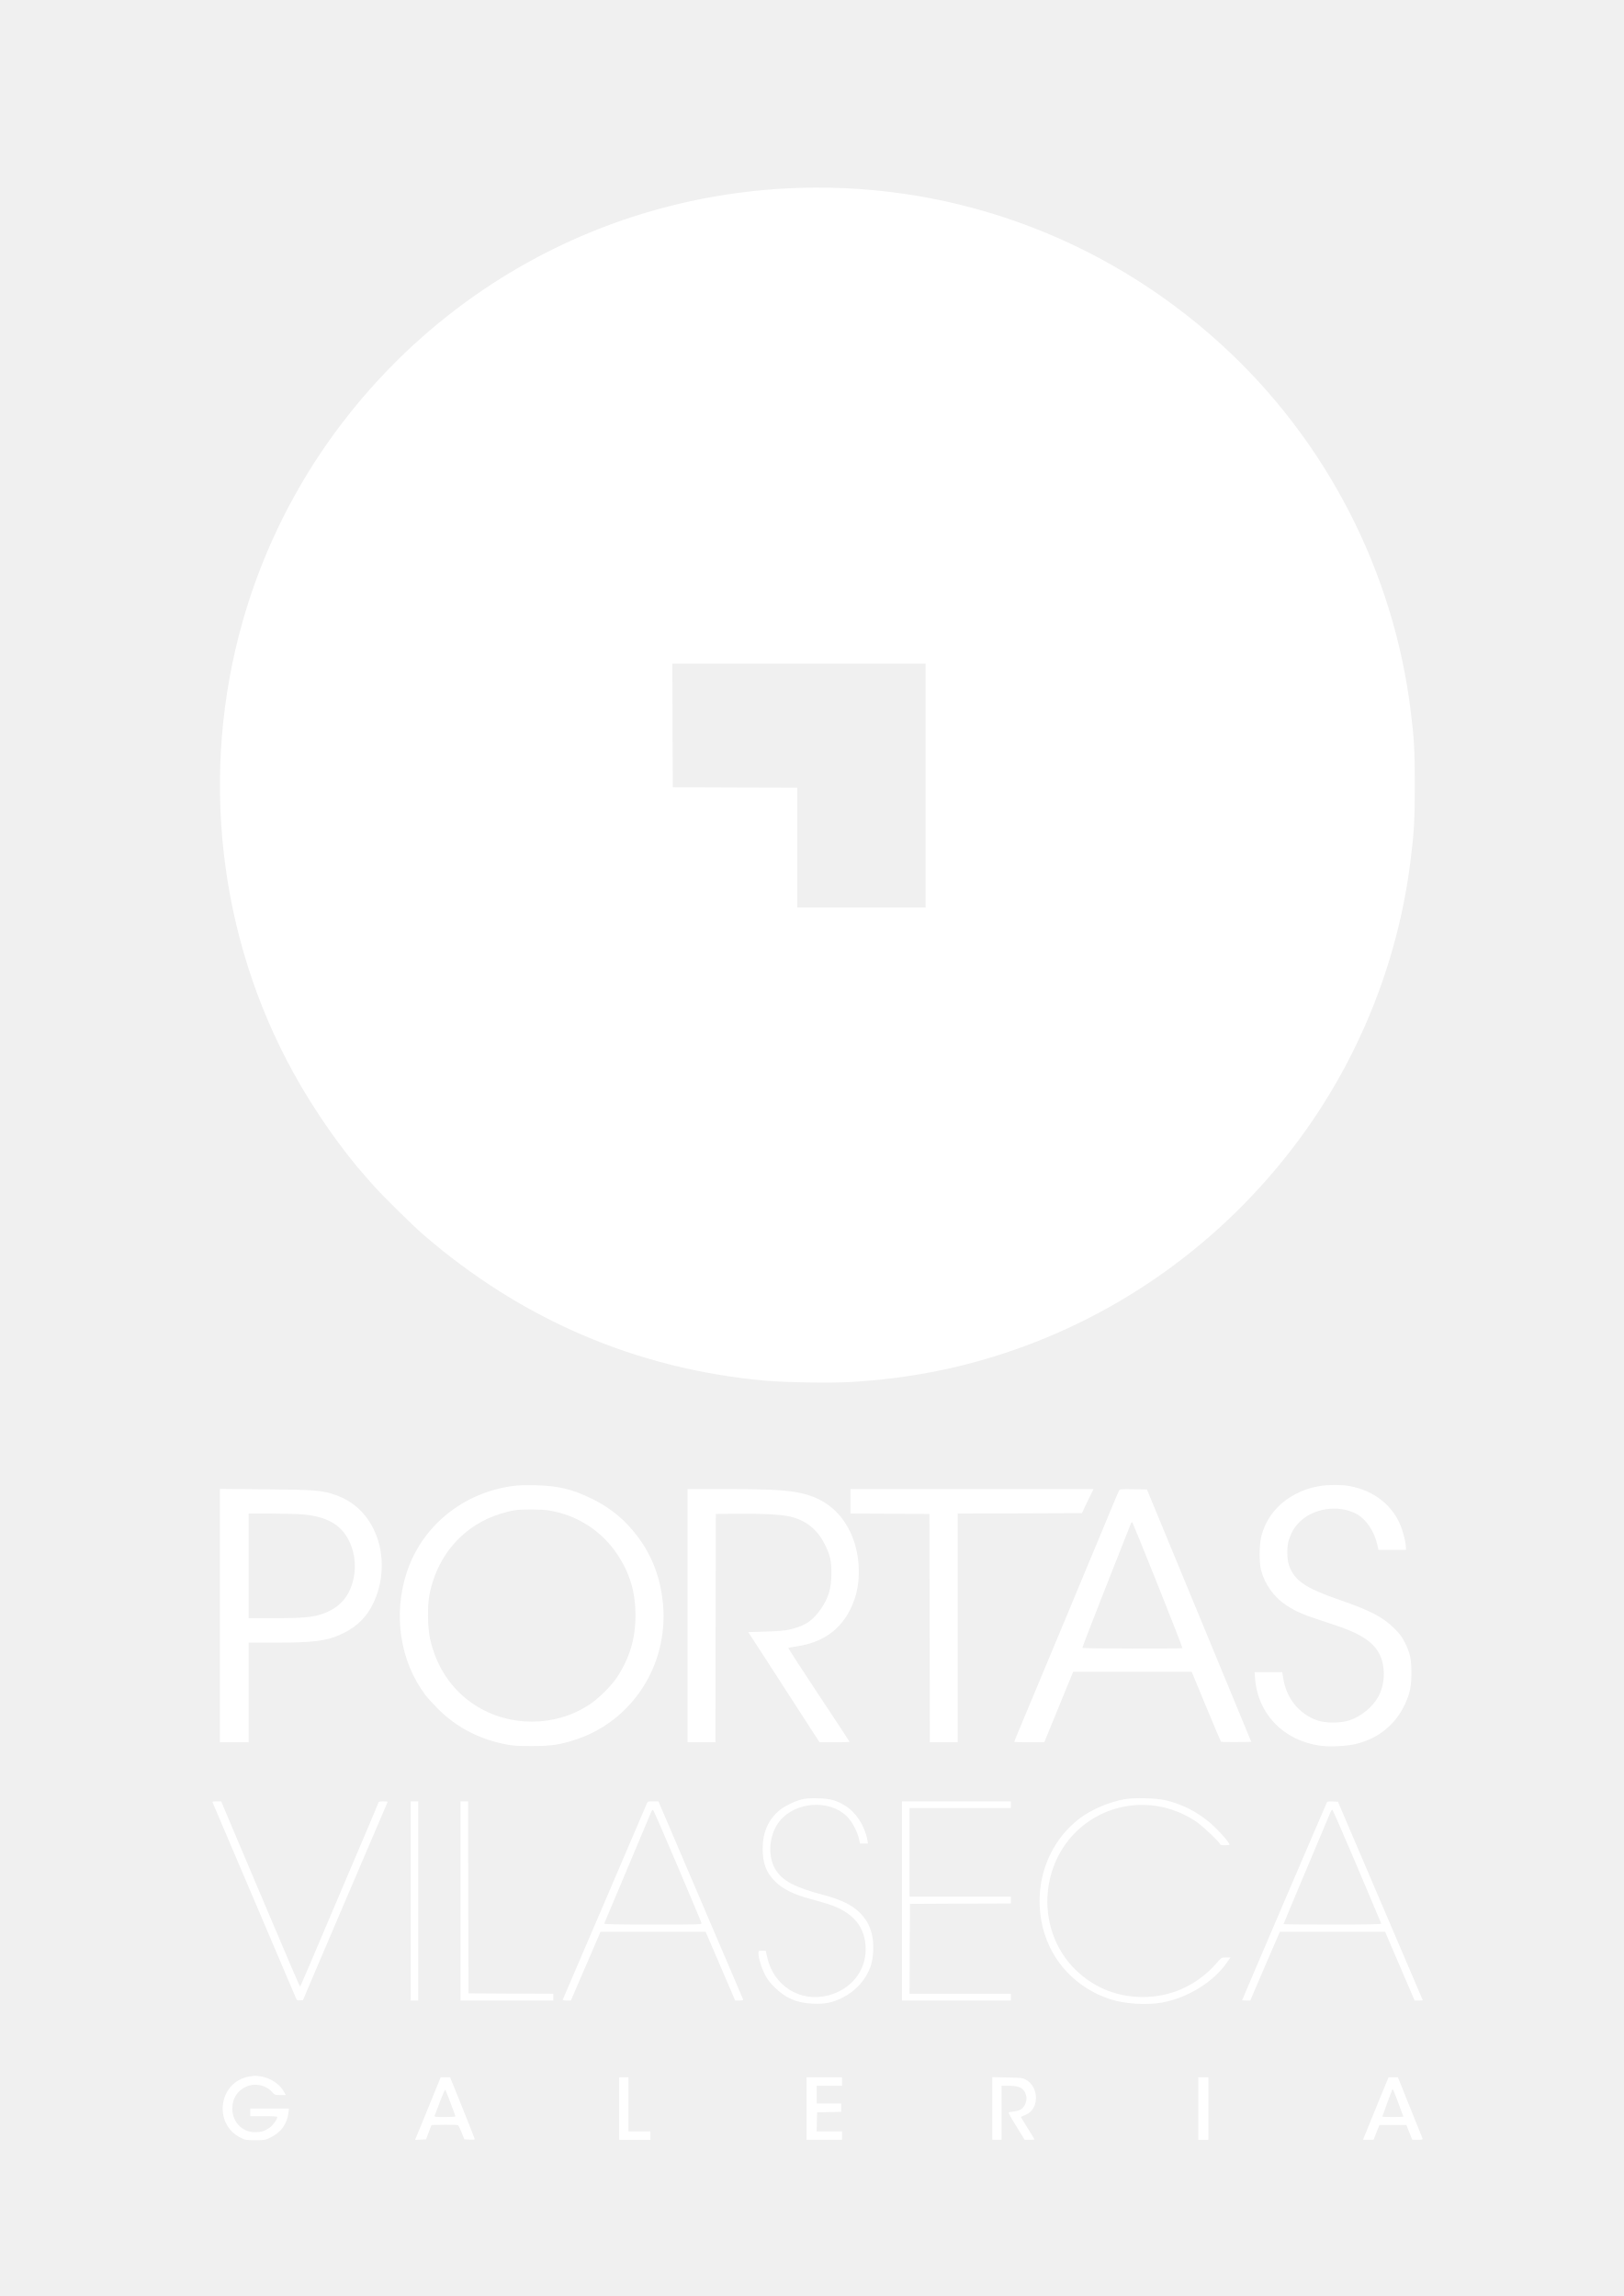
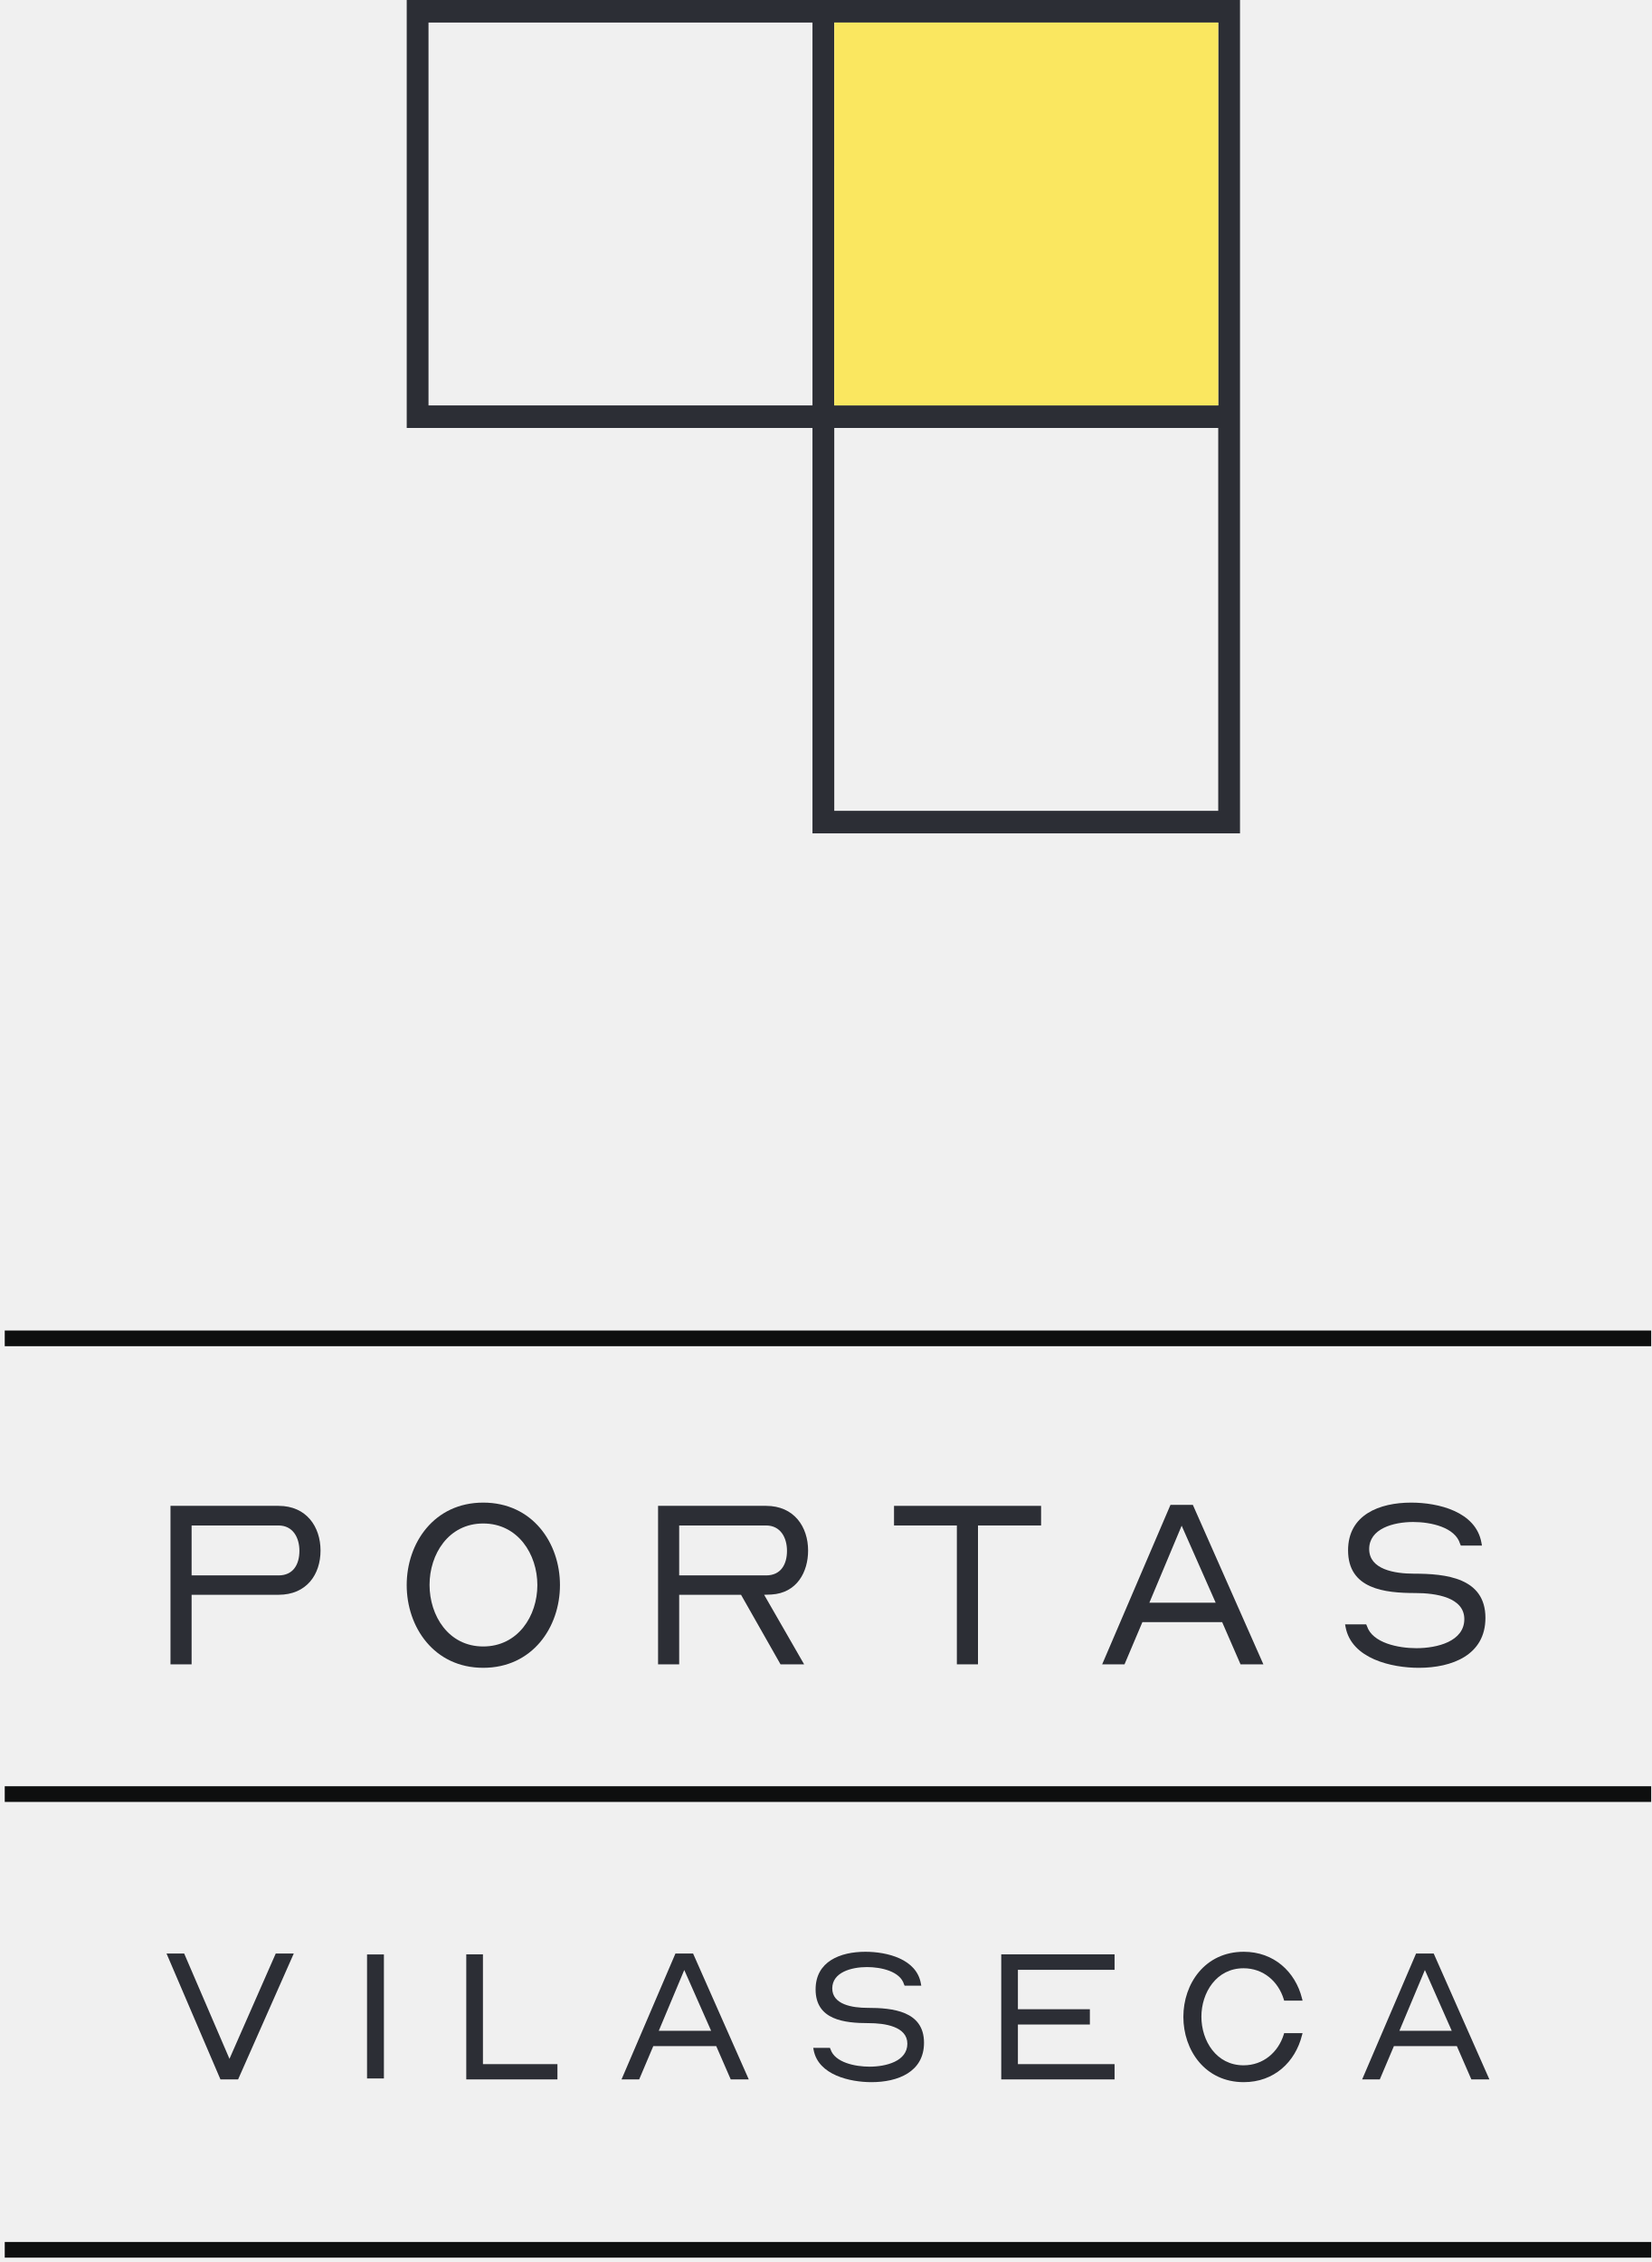
- <svg xmlns="http://www.w3.org/2000/svg" width="210mm" height="297mm" viewBox="0 0 210 297" version="1.1" id="svg5">
-   <defs id="defs2" />
-   <g id="layer1">
-     <g transform="matrix(0.01091757,0,0,-0.01091757,-8.460347,299.6098)" fill="#000000" stroke="none" id="g105" style="fill:#ffffff;fill-opacity:1">
-       <path d="m 10065,25209 c -612,-34 -1221,-148 -1799,-336 -2232,-725 -3974,-2533 -4615,-4788 -511,-1795 -292,-3740 604,-5360 239,-434 569,-906 855,-1227 8,-9 49,-55 90,-102 107,-121 467,-476 589,-581 1168,-1009 2524,-1590 4041,-1730 237,-22 795,-31 1035,-16 647,40 1215,147 1800,338 1371,448 2578,1313 3456,2476 739,979 1212,2144 1363,3357 43,344 51,484 51,905 0,405 -7,538 -46,855 -201,1673 -1005,3231 -2249,4364 -1418,1292 -3271,1952 -5175,1845 z m 1675,-7074 v -1445 h -760 -760 v 710 710 l -737,2 -738,3 -3,733 -2,732 h 1500 1500 z" id="path61" style="fill:#ffffff;fill-opacity:1" />
-       <path d="m 6839,9835 c -585,-83 -1064,-475 -1244,-1018 -166,-501 -82,-1059 220,-1458 27,-35 96,-111 154,-169 211,-210 476,-350 784,-412 95,-20 143,-23 322,-23 231,0 331,15 518,76 670,219 1098,879 1037,1597 -27,308 -124,571 -298,805 -148,199 -320,342 -547,453 -235,114 -396,153 -670,159 -121,3 -211,0 -276,-10 z m 441,-289 c 331,-54 620,-239 806,-517 151,-226 217,-448 217,-729 0,-273 -70,-506 -220,-732 -66,-100 -220,-253 -326,-322 -405,-268 -952,-269 -1360,-3 -271,176 -457,455 -529,790 -28,134 -31,388 -5,519 81,406 324,725 681,894 99,46 236,89 331,103 95,14 312,12 405,-3 z" id="path63" style="fill:#ffffff;fill-opacity:1" />
-       <path d="m 16404,9835 c -115,-21 -184,-44 -286,-97 -208,-109 -352,-290 -403,-508 -23,-100 -24,-300 -1,-390 41,-164 152,-320 295,-414 125,-83 205,-116 531,-221 357,-116 512,-216 586,-381 65,-145 54,-349 -26,-489 -71,-124 -203,-230 -341,-276 -104,-34 -283,-34 -379,0 -215,76 -365,260 -403,496 l -12,75 h -164 -164 l 6,-77 c 33,-417 336,-731 766,-793 114,-17 321,-7 430,20 266,65 469,231 580,472 59,128 76,209 76,373 -1,164 -14,228 -77,355 -33,68 -58,102 -127,170 -135,134 -284,211 -645,336 -409,141 -539,230 -602,414 -25,75 -26,224 0,300 32,94 65,149 125,209 162,162 449,207 661,104 118,-58 219,-198 258,-360 l 17,-73 h 163 162 v 30 c 0,42 -18,124 -46,210 -88,270 -319,461 -624,516 -93,17 -262,16 -356,-1 z" id="path65" style="fill:#ffffff;fill-opacity:1" />
-       <path d="M 3380,8301 V 6800 h 170 170 v 590 590 h 308 c 460,0 619,20 789,100 158,74 265,167 343,299 149,251 179,579 80,853 -89,246 -257,416 -491,498 -162,56 -240,62 -831,67 l -538,5 z m 975,1199 c 289,-24 460,-120 554,-312 78,-156 91,-344 37,-514 -48,-150 -135,-253 -270,-319 -145,-71 -254,-85 -658,-85 h -298 v 620 620 h 258 c 141,0 311,-5 377,-10 z" id="path67" style="fill:#ffffff;fill-opacity:1" />
-       <path d="M 8920,8300 V 6800 h 165 165 l 2,1353 3,1352 250,3 c 286,3 516,-9 625,-33 187,-42 326,-151 413,-325 67,-134 82,-199 81,-350 0,-175 -34,-288 -122,-417 -84,-121 -156,-178 -274,-219 -112,-38 -172,-46 -386,-53 l -203,-6 172,-265 c 94,-146 194,-301 223,-345 29,-44 141,-218 250,-387 l 199,-308 h 178 c 99,0 179,2 179,4 0,3 -164,253 -366,557 -201,303 -363,554 -360,556 3,3 47,12 98,19 348,51 576,237 687,562 83,242 61,562 -53,796 -130,267 -340,419 -646,470 -161,27 -367,36 -832,36 h -448 z" id="path69" style="fill:#ffffff;fill-opacity:1" />
-       <path d="m 10850,9655 v -145 l 468,-2 467,-3 3,-1352 2,-1353 h 165 165 v 1355 1355 l 736,2 736,3 68,143 69,142 h -1440 -1439 z" id="path71" style="fill:#ffffff;fill-opacity:1" />
-       <path d="m 14032,9783 c -6,-10 -48,-110 -95,-223 -94,-229 -983,-2359 -1083,-2597 -35,-84 -64,-155 -64,-158 0,-3 80,-5 178,-5 h 178 l 171,418 171,417 h 702 702 l 170,-410 c 93,-225 173,-413 177,-418 4,-4 87,-6 183,-5 l 176,3 -618,1495 -618,1495 -160,3 c -146,2 -162,1 -170,-15 z m 461,-1125 c 162,-405 292,-739 289,-743 -8,-8 -1180,-6 -1185,3 -2,4 125,333 282,732 158,399 290,734 294,744 5,12 11,16 17,10 4,-5 141,-341 303,-746 z" id="path73" style="fill:#ffffff;fill-opacity:1" />
-       <path d="m 10280,6125 c -79,-18 -213,-82 -270,-130 -134,-112 -200,-262 -200,-455 0,-176 41,-283 149,-391 87,-87 221,-154 411,-204 74,-20 171,-48 215,-62 298,-96 445,-273 445,-538 -1,-261 -177,-476 -446,-545 -331,-85 -647,115 -721,454 l -17,76 h -43 c -42,0 -43,-1 -43,-33 0,-53 28,-146 70,-236 32,-66 57,-100 118,-161 134,-133 263,-189 454,-197 146,-7 235,11 356,72 154,77 275,212 330,368 37,106 43,282 13,392 -30,109 -65,168 -142,247 -91,90 -218,152 -426,208 -351,93 -493,170 -576,310 -93,160 -70,410 52,564 186,233 590,263 798,58 61,-60 124,-177 144,-268 l 12,-54 h 47 47 l -8,48 c -31,163 -136,325 -263,401 -106,64 -177,83 -316,87 -85,3 -146,-1 -190,-11 z" id="path75" style="fill:#ffffff;fill-opacity:1" />
-       <path d="m 14095,6125 c -180,-33 -388,-121 -520,-220 -396,-296 -571,-812 -444,-1310 101,-397 397,-709 794,-839 173,-56 426,-73 611,-41 304,54 610,241 772,473 l 43,62 h -53 c -53,0 -53,0 -112,-68 -213,-244 -501,-385 -817,-399 -329,-15 -627,98 -856,324 -502,497 -421,1364 165,1759 388,262 894,256 1282,-17 75,-53 270,-239 270,-259 0,-6 24,-10 55,-10 30,0 55,3 55,6 0,30 -158,203 -255,280 -154,123 -306,198 -495,245 -113,28 -378,35 -495,14 z" id="path77" style="fill:#ffffff;fill-opacity:1" />
-       <path d="m 3293,6088 c 3,-7 136,-321 297,-698 343,-805 654,-1535 683,-1603 19,-46 22,-48 55,-45 l 36,3 183,430 c 101,237 326,763 500,1170 173,407 317,743 320,748 2,4 -20,7 -50,7 -43,0 -56,-4 -60,-17 -3,-10 -63,-155 -135,-323 -71,-168 -277,-651 -457,-1075 -179,-423 -328,-772 -331,-774 -9,-10 33,-107 -807,1876 l -132,313 h -54 c -39,0 -52,-3 -48,-12 z" id="path79" style="fill:#ffffff;fill-opacity:1" />
-       <path d="M 5640,4920 V 3740 h 45 45 v 1180 1180 h -45 -45 z" id="path81" style="fill:#ffffff;fill-opacity:1" />
-       <path d="M 6230,4920 V 3740 h 550 550 v 40 40 l -502,2 -503,3 -3,1138 -2,1137 h -45 -45 z" id="path83" style="fill:#ffffff;fill-opacity:1" />
-       <path d="m 8435,6068 c -7,-18 -232,-544 -500,-1168 -268,-624 -489,-1141 -492,-1147 -4,-10 9,-13 45,-13 h 50 l 100,233 c 56,127 134,311 176,407 l 75,175 h 622 623 l 175,-407 175,-408 h 49 c 43,0 48,2 43,18 -4,9 -230,540 -504,1179 l -497,1163 h -63 c -62,0 -63,-1 -77,-32 z m 365,-731 c 154,-362 282,-667 285,-678 6,-19 -5,-19 -575,-19 -462,0 -581,3 -577,13 3,6 127,302 277,657 150,355 276,655 281,668 5,13 14,22 20,20 6,-2 136,-300 289,-661 z" id="path85" style="fill:#ffffff;fill-opacity:1" />
-       <path d="M 11460,4920 V 3740 h 645 645 v 40 40 h -600 -600 l 2,533 3,532 598,3 597,2 v 40 40 h -600 -600 v 525 525 h 600 600 v 40 40 h -645 -645 z" id="path87" style="fill:#ffffff;fill-opacity:1" />
-       <path d="m 16496,6092 c -8,-13 -1006,-2342 -1006,-2348 0,-2 22,-4 48,-4 h 48 l 175,408 176,407 h 623 623 l 175,-407 175,-408 h 48 c 27,0 49,1 49,3 0,1 -226,531 -503,1177 l -502,1175 -62,3 c -34,2 -64,-1 -67,-6 z m 354,-759 c 155,-368 285,-674 287,-680 4,-10 -115,-13 -576,-13 -320,0 -581,2 -581,5 0,3 122,294 271,648 149,353 277,657 284,675 8,17 18,32 23,32 5,0 136,-300 292,-667 z" id="path89" style="fill:#ffffff;fill-opacity:1" />
-       <path d="m 3728,2840 c -364,-62 -433,-564 -100,-727 52,-26 66,-28 172,-28 110,0 119,2 180,32 127,63 197,161 213,301 l 5,42 h -229 -229 v -45 -45 h 160 c 115,0 160,-3 160,-12 0,-26 -54,-99 -93,-126 -58,-39 -99,-52 -171,-52 -153,0 -269,121 -269,281 0,117 58,209 161,257 104,48 233,23 307,-59 34,-38 37,-39 101,-39 h 65 l -23,41 c -48,87 -154,158 -263,178 -65,12 -79,12 -147,1 z" id="path91" style="fill:#ffffff;fill-opacity:1" />
-       <path d="m 5844,2459 -152,-370 65,3 65,3 32,85 33,85 153,3 c 96,1 157,-1 164,-8 5,-5 24,-45 41,-88 l 31,-77 62,-3 c 34,-2 62,0 62,4 0,4 -66,171 -146,371 l -147,363 h -56 -56 z m 269,66 c 32,-83 57,-154 57,-158 0,-4 -57,-7 -126,-7 -116,0 -126,1 -119,18 4,9 32,84 62,165 31,82 59,145 63,140 4,-4 32,-76 63,-158 z" id="path93" style="fill:#ffffff;fill-opacity:1" />
-       <path d="m 8110,2460 v -370 h 185 185 v 50 50 h -130 -130 v 320 320 h -55 -55 z" id="path95" style="fill:#ffffff;fill-opacity:1" />
-       <path d="m 10330,2460 v -370 h 210 210 v 50 50 h -150 -151 l 3,113 3,112 143,3 142,3 v 49 50 h -145 -145 v 105 105 h 150 150 v 50 50 h -210 -210 z" id="path97" style="fill:#ffffff;fill-opacity:1" />
-       <path d="m 12530,2461 v -371 h 55 55 v 320 320 h 85 c 128,0 182,-29 205,-112 13,-48 -1,-105 -36,-147 -24,-28 -67,-43 -155,-53 -25,-3 -23,-7 74,-165 l 100,-163 h 58 c 33,0 59,2 59,4 0,3 -36,62 -80,132 -44,70 -80,130 -80,133 0,4 24,15 53,26 164,63 167,331 3,418 -37,20 -58,22 -218,25 l -178,4 z" id="path99" style="fill:#ffffff;fill-opacity:1" />
-       <path d="m 14970,2460 v -370 h 60 60 v 370 370 h -60 -60 z" id="path101" style="fill:#ffffff;fill-opacity:1" />
-       <path d="m 17157,2668 c -36,-90 -104,-256 -151,-370 l -85,-208 h 63 63 l 34,88 35,87 h 159 160 l 35,-87 35,-88 h 64 c 56,0 62,2 57,18 -4,9 -71,176 -149,369 l -142,353 h -56 -55 z m 187,-152 c 31,-82 56,-150 56,-152 0,-2 -56,-4 -125,-4 -69,0 -125,2 -125,4 0,2 25,70 55,152 31,82 58,156 61,164 8,21 12,11 78,-164 z" id="path103" style="fill:#ffffff;fill-opacity:1" />
-     </g>
-   </g>
+ <svg xmlns="http://www.w3.org/2000/svg" width="333" height="456" viewBox="0 0 333 456" fill="none">
+   <path d="M33.575 393.817H37.133L46.263 415.042L55.591 393.817H59.227L48.003 419.192H44.445L33.575 393.817Z" fill="#2C2E35" />
+   <path d="M94.006 393.977H97.366V416.112H112.386V419.192H94.006V393.977Z" fill="#2C2E35" />
+   <path d="M132.818 409.389H143.371L137.956 397.136L132.818 409.389ZM125.307 419.192L136.176 393.817H139.735L150.96 419.192H147.324L144.399 412.474H131.711L128.864 419.192H125.307Z" fill="#2C2E35" />
+   <path d="M164.039 413.264L163.96 412.829H167.319L167.438 413.104C168.308 415.792 172.419 416.622 175.304 416.622C178.664 416.622 182.932 415.517 182.932 411.998C182.932 408.52 178.387 407.848 175.146 407.848C170.244 407.848 164.434 407.217 164.434 401.052C164.434 395.398 169.415 393.461 174.474 393.461C178.782 393.461 184.791 394.882 185.66 399.864L185.739 400.298H182.38L182.26 400.024C181.47 397.373 177.596 396.545 174.791 396.545C171.628 396.545 167.794 397.61 167.794 400.85C167.794 404.096 171.826 404.768 174.908 404.768C179.968 404.768 186.292 405.398 186.292 411.801C186.292 417.729 180.956 419.745 175.699 419.745C171.391 419.745 164.987 418.324 164.039 413.264Z" fill="#2C2E35" />
+   <path d="M201.863 393.977H224.71V397.098H205.223V405.042H219.73V408.126H205.223V416.112H224.71V419.192H201.863V393.977Z" fill="#2C2E35" />
+   <path d="M238.58 406.582C238.58 399.905 242.928 393.461 250.755 393.461C256.841 393.461 261.149 397.492 262.493 402.83L262.612 403.305H258.896L258.817 403.026C257.711 399.429 254.707 396.784 250.715 396.784C245.222 396.784 242.216 401.724 242.216 406.545C242.216 411.408 245.222 416.349 250.715 416.349C254.707 416.349 257.711 413.698 258.817 410.142L258.896 409.864H262.612L262.493 410.298C261.149 415.677 256.881 419.745 250.755 419.745C242.928 419.745 238.58 413.264 238.58 406.582Z" fill="#2C2E35" />
+   <path d="M282.136 409.389H292.689L287.275 397.136L282.136 409.389ZM274.625 419.192L285.495 393.817H289.053L300.279 419.192H296.643L293.717 412.474H281.029L278.183 419.192H274.625Z" fill="#2C2E35" />
+   <path d="M38.63 317.588H56.158C59.113 317.588 60.365 315.386 60.365 312.63C60.365 309.978 59.062 307.524 56.158 307.524H38.63V317.588ZM34.373 335.516V303.568H56.158C61.818 303.568 64.622 307.824 64.622 312.578C64.622 317.39 61.818 321.496 56.158 321.496H38.63V335.516H34.373Z" fill="#2C2E35" />
+   <path d="M108.338 319.538C108.338 313.33 104.433 307.122 97.421 307.122C90.41 307.122 86.602 313.33 86.602 319.492C86.602 325.7 90.41 331.913 97.421 331.913C104.433 331.913 108.338 325.752 108.338 319.538ZM81.995 319.538C81.995 311.078 87.505 302.913 97.421 302.913C107.337 302.913 112.895 311.026 112.895 319.538C112.895 328.056 107.337 336.216 97.421 336.216C87.505 336.216 81.995 328.004 81.995 319.538Z" fill="#2C2E35" />
+   <path d="M136.931 317.588H154.459C157.414 317.588 158.666 315.386 158.666 312.63C158.666 309.978 157.363 307.524 154.459 307.524H136.931V317.588ZM132.674 335.516V303.568H154.459C160.119 303.568 162.923 307.824 162.923 312.578C162.923 316.836 160.719 321.144 155.511 321.444C155.01 321.444 154.559 321.496 154.059 321.496L162.12 335.516H157.363L149.402 321.496H136.931V335.516H132.674Z" fill="#2C2E35" />
+   <path d="M192.916 307.522H180.246V303.568H209.895V307.522H197.174V335.516H192.916V307.522Z" fill="#2C2E35" />
+   <path d="M231.726 323.094H245.096L238.236 307.569L231.726 323.094ZM222.21 335.516L235.982 303.365H240.49L254.712 335.516H250.106L246.399 327.002H230.323L226.716 335.516H222.21Z" fill="#2C2E35" />
+   <path d="M271.285 328.005L271.185 327.454H275.441L275.592 327.802C276.693 331.208 281.903 332.261 285.559 332.261C289.816 332.261 295.224 330.86 295.224 326.401C295.224 321.994 289.465 321.144 285.359 321.144C279.148 321.144 271.787 320.344 271.787 312.532C271.787 305.369 278.096 302.914 284.507 302.914C289.965 302.914 297.579 304.714 298.68 311.026L298.78 311.577H294.524L294.373 311.229C293.371 307.87 288.464 306.822 284.908 306.822C280.901 306.822 276.043 308.172 276.043 312.277C276.043 316.389 281.151 317.24 285.057 317.24C291.468 317.24 299.48 318.04 299.48 326.152C299.48 333.662 292.72 336.217 286.059 336.217C280.6 336.217 272.487 334.416 271.285 328.005Z" fill="#2C2E35" />
+   <path d="M332.896 360.092H0.956V363.252H332.896" fill="#0E0F0F" />
+   <path d="M332.896 268.223H0.956V271.383H332.896" fill="#0E0F0F" />
+   <path d="M332.896 451.961H0.956V455.121H332.896" fill="#0E0F0F" />
+   <path d="M168.196 86.273H245.61V163.456H168.196V86.273ZM168.196 4.545H245.61V81.73H168.196V4.545ZM86.391 4.545H163.806V81.73H86.391V4.545ZM82 0V86.273H163.804V168H250V0H82Z" fill="#2C2E35" />
+   <rect x="74" y="394" width="3.4" height="25" fill="#2C2E35" />
+   <path d="M245.605 4.551H168.205L168.188 81.729H245.605V4.551Z" fill="#FAE760" />
</svg>
